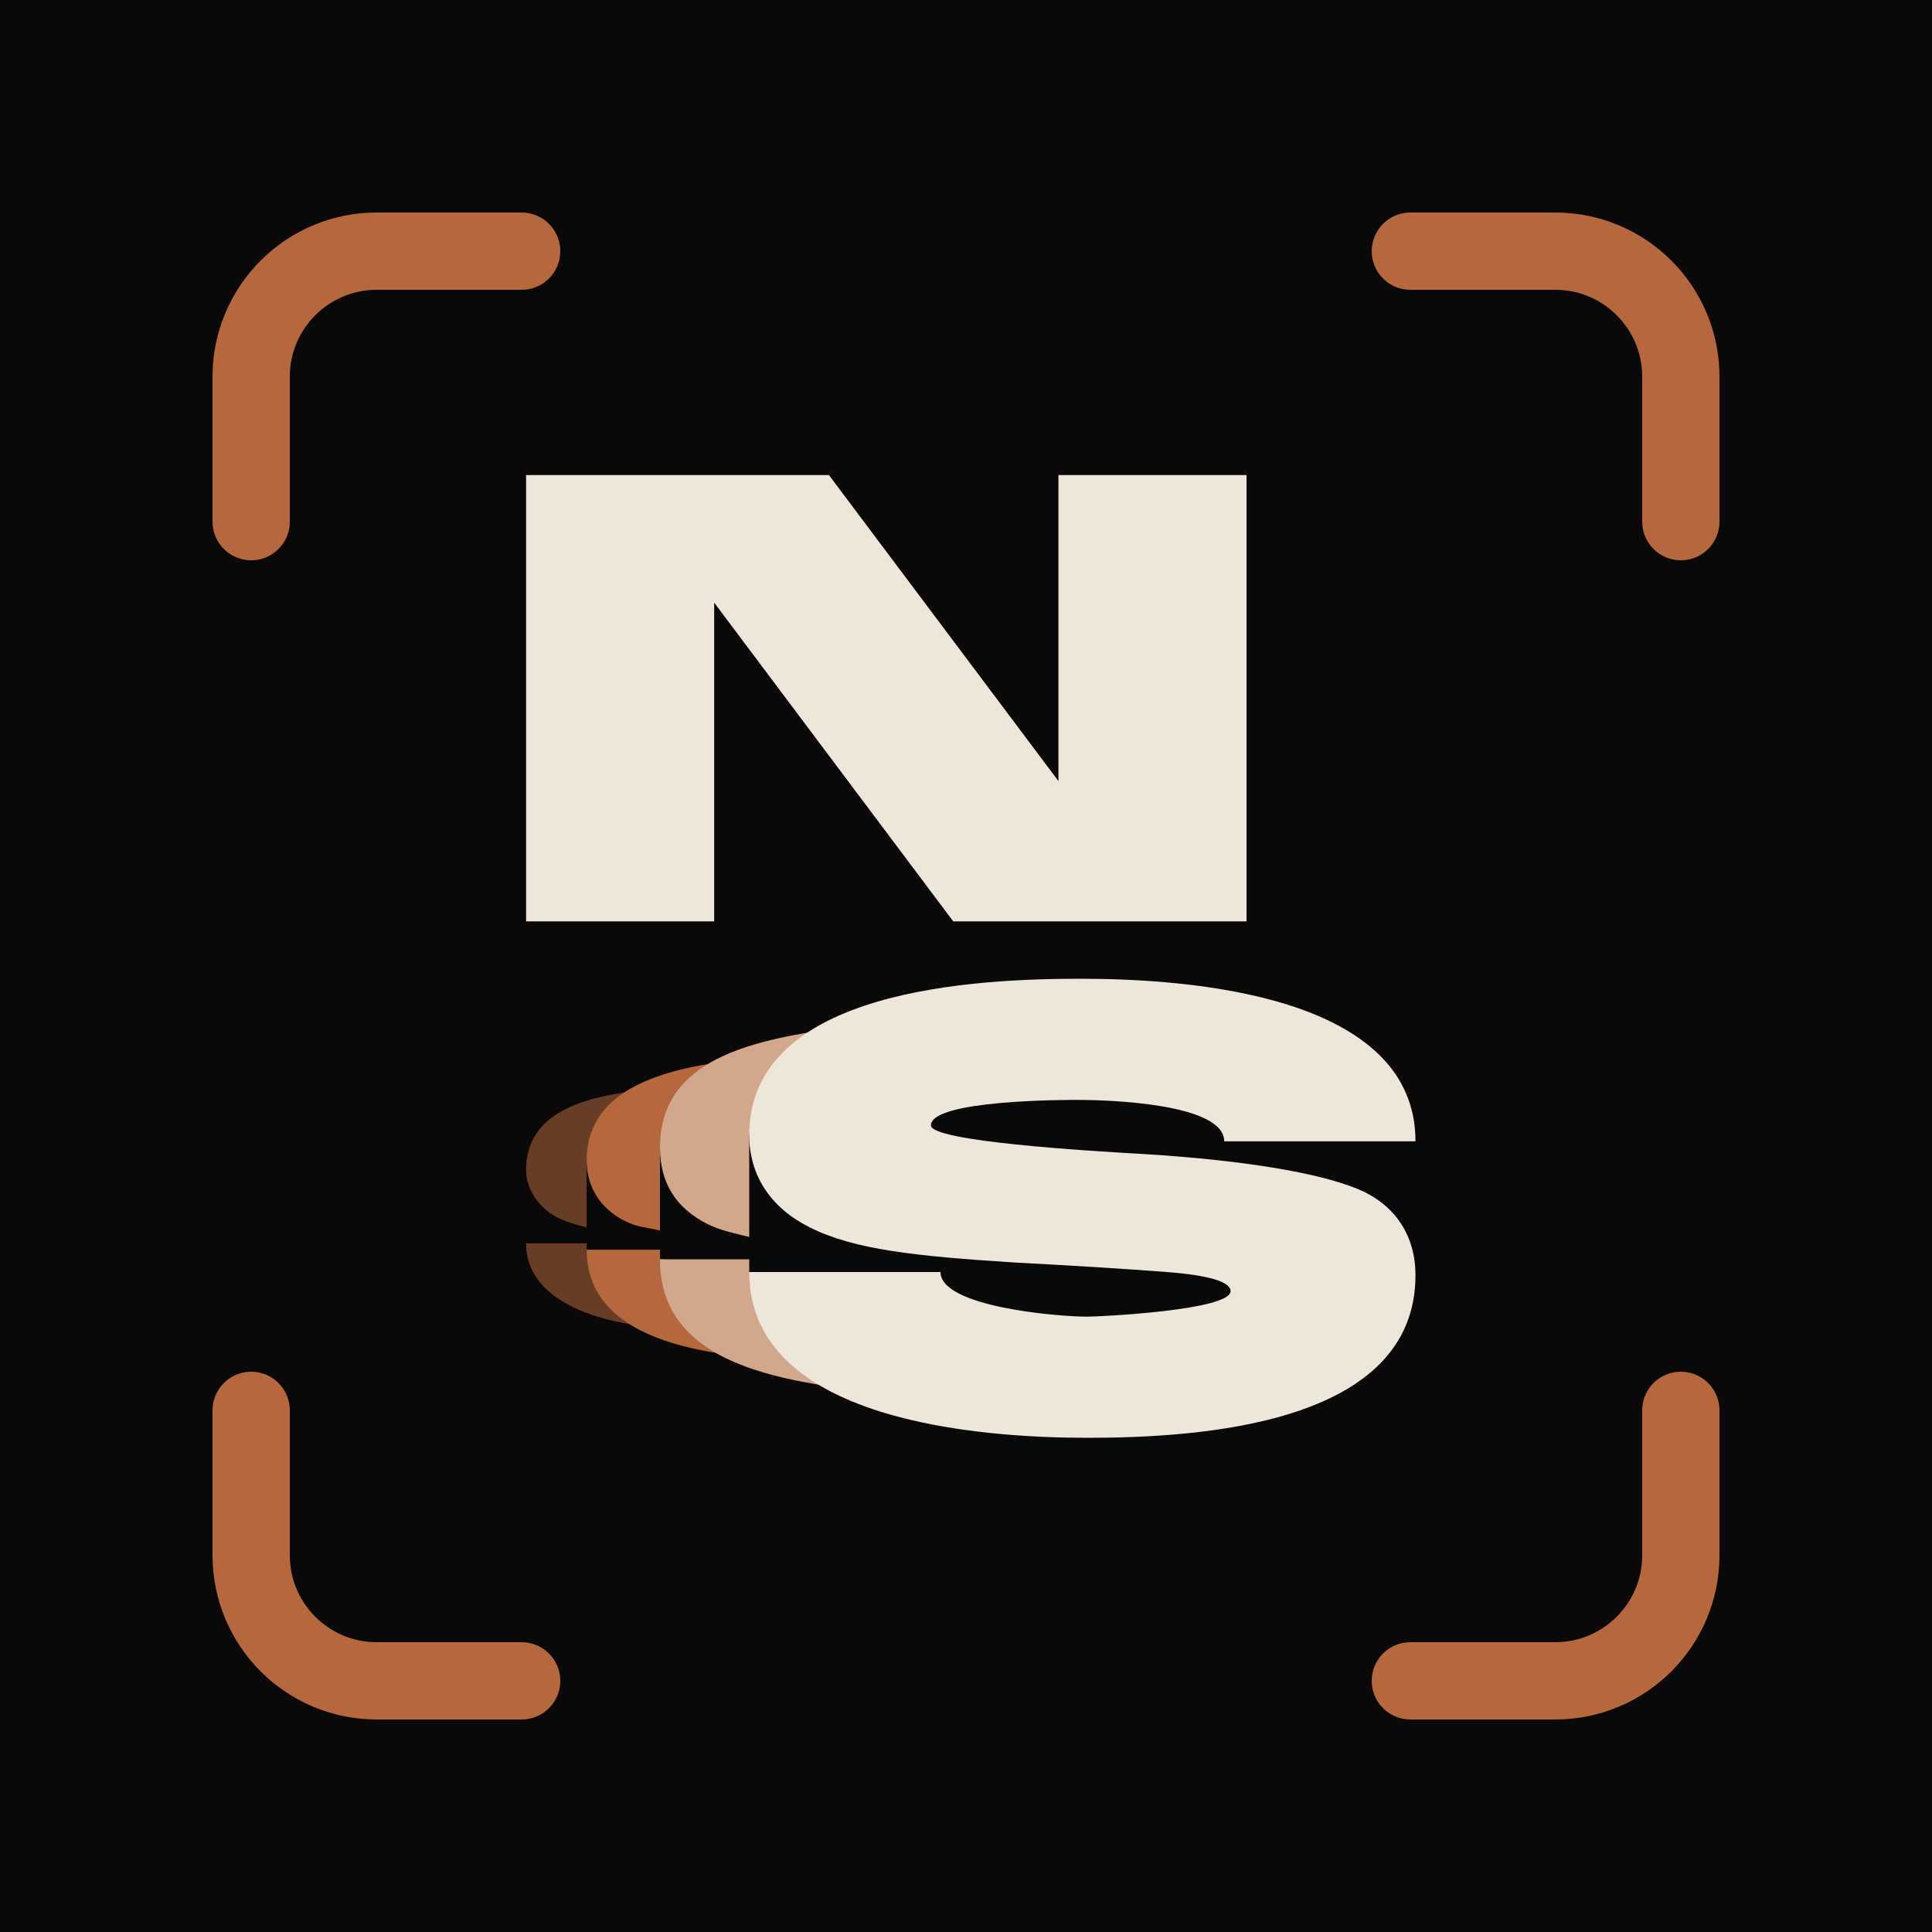
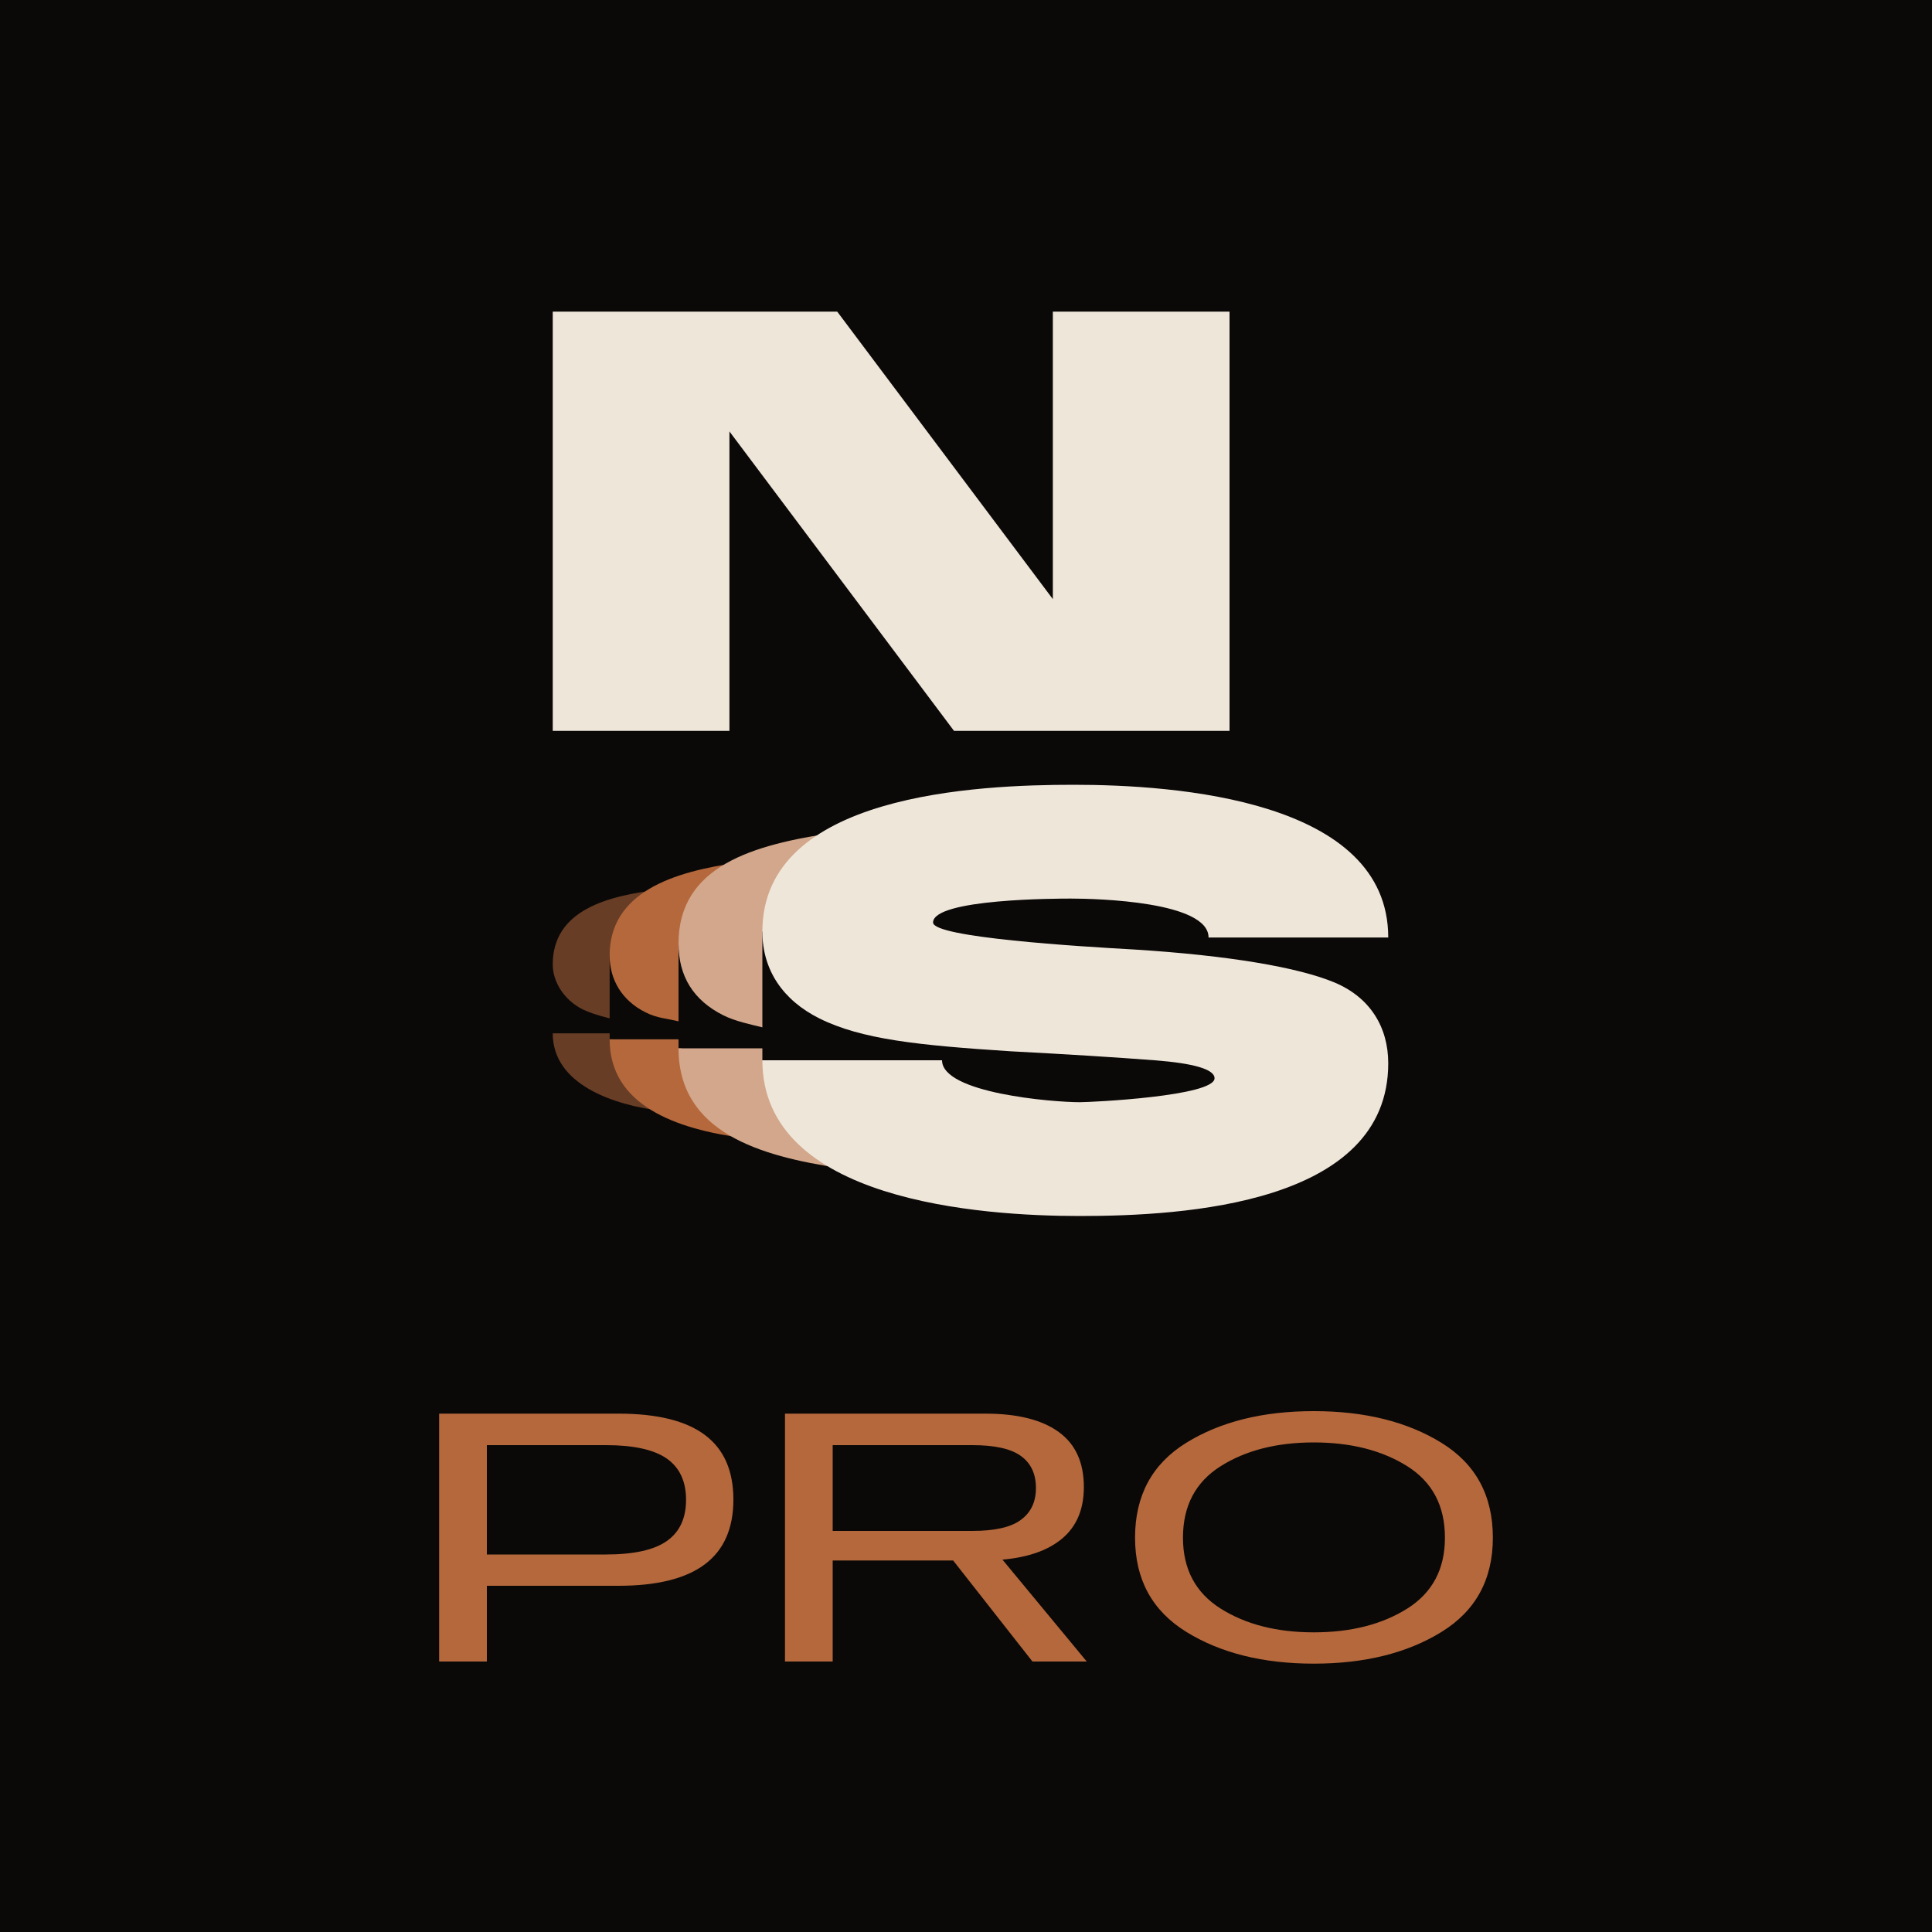
<svg xmlns="http://www.w3.org/2000/svg" viewBox="0 0 100 100" width="1024" height="1024" role="img">
  <rect width="100" height="100" fill="#0B0908" />
-   <g fill="none" stroke="#B5683C" stroke-width="4" stroke-linecap="round" stroke-linejoin="round">
-     <path d="M13 27V19.5a6.5 6.5 0 0 1 6.5-6.5H27" />
-     <path d="M73 13h7.5a6.5 6.5 0 0 1 6.5 6.5V27" />
-     <path d="M87 73v7.5a6.5 6.5 0 0 1-6.5 6.5H73" />
-     <path d="M27 87h-7.5a6.5 6.5 0 0 1-6.5-6.5V73" />
-   </g>
-   <g transform="translate(50 50) scale(.66) translate(-50 -50)">
+   <g transform="translate(50 40) scale(.62) translate(-50 -50)">
    <path fill="#683D25" d="M24.75 78.25C20.5 77.75 15.5 76 15.5 71.75L20.25 71.75L20.25 72.25L20.5 72.25C20.5 75.25 22.25 77 24.75 78.25ZM20.25 70.5C19.25 70.25 18.5 70 18 69.75C16.5 69 15.5 67.5 15.5 66C15.5 61.5 20 60.25 24.5 59.75C22 61 20.5 62.25 20.5 65.25L20.25 65.25Z" />
    <path fill="#B5683C" d="M31.5 80.5C25.75 79.75 20.25 77.75 20.25 72.25L26 72.25L26 73L26.25 73C26.25 76.5 28.5 79 31.5 80.5ZM26 70.75C25 70.5 24.25 70.5 23.25 70C21.25 69 20.25 67.25 20.25 65.25C20.25 60 25.5 58.25 31 57.5C28 59 26.25 61 26.25 64.25L26 64.25Z" />
    <path fill="#D2A78B" d="M39.5 83C32.75 82 26 80 26 73L33 73L33 74L33.25 74C33.25 78.25 36 81.25 39.5 83ZM33 71.25C32 71 30.75 70.75 29.75 70.25C27.25 69 26 67 26 64.25C26 57.75 32.25 56 39 55C35.75 56.75 33.5 59 33.5 63.25L33 63.25Z" />
    <path fill="#EFE6DA" d="M15.5 46.5L15.5 11.5L39.25 11.5L57.25 35.5L57.25 11.5L72 11.5L72 46.5L49 46.5L30.25 21.5L30.25 46.5ZM59.5 87C51.25 87 33 85.75 33 74L48 74C48 76.75 57.25 77.5 59.5 77.5C60.5 77.5 70.75 77 70.75 75.5C70.75 74.75 69 74.25 65.75 74C62.5 73.75 58.5 73.5 53.75 73.25C46 72.75 41.25 72.25 37.75 70.5C34.75 69 33 66.5 33 63.25C33 51.75 51 51 59 51C67.5 51 85.25 52.25 85.25 63.75L70.25 63.75C70.25 60.75 61 60.5 58.75 60.5C57.75 60.5 47.25 60.5 47.25 62.5C47.25 63.75 59.5 64.5 64 64.75C72 65.25 77.75 66.25 80.75 67.5C83.75 68.75 85.25 71.25 85.25 74.25C85.25 86 68.25 87 59.5 87Z" />
  </g>
+   <path fill="#B5683C" d="M22.73 86H25.2V82.08H32.01Q35 82.08 36.48 80.97Q37.96 79.86 37.96 77.62Q37.96 75.37 36.48 74.27Q35.01 73.17 32.01 73.17H22.73ZM25.2 80.46V74.8H31.36Q33.52 74.8 34.52 75.5Q35.51 76.2 35.51 77.63Q35.51 79.06 34.52 79.76Q33.53 80.46 31.36 80.46ZM40.63 86H43.1V80.77H50.85Q53.41 80.77 54.75 79.81Q56.1 78.86 56.1 76.97Q56.1 75.06 54.8 74.12Q53.49 73.17 51.01 73.17H40.63ZM53.44 86H56.25L51.17 79.86H48.62ZM43.1 79.24V74.8H50.33Q52.07 74.8 52.84 75.36Q53.62 75.92 53.62 77.02Q53.62 78.09 52.85 78.66Q52.09 79.24 50.33 79.24ZM68 86.11Q71.95 86.11 74.61 84.47Q77.27 82.83 77.27 79.59Q77.27 76.32 74.61 74.68Q71.95 73.04 68 73.04Q64.05 73.04 61.4 74.68Q58.75 76.32 58.75 79.59Q58.75 82.83 61.41 84.47Q64.07 86.11 68 86.11ZM68 84.49Q65.13 84.49 63.18 83.26Q61.23 82.03 61.23 79.59Q61.23 77.12 63.18 75.89Q65.13 74.66 68 74.66Q70.88 74.66 72.84 75.89Q74.79 77.12 74.79 79.59Q74.79 82.03 72.84 83.26Q70.88 84.49 68 84.49Z" />
</svg>
